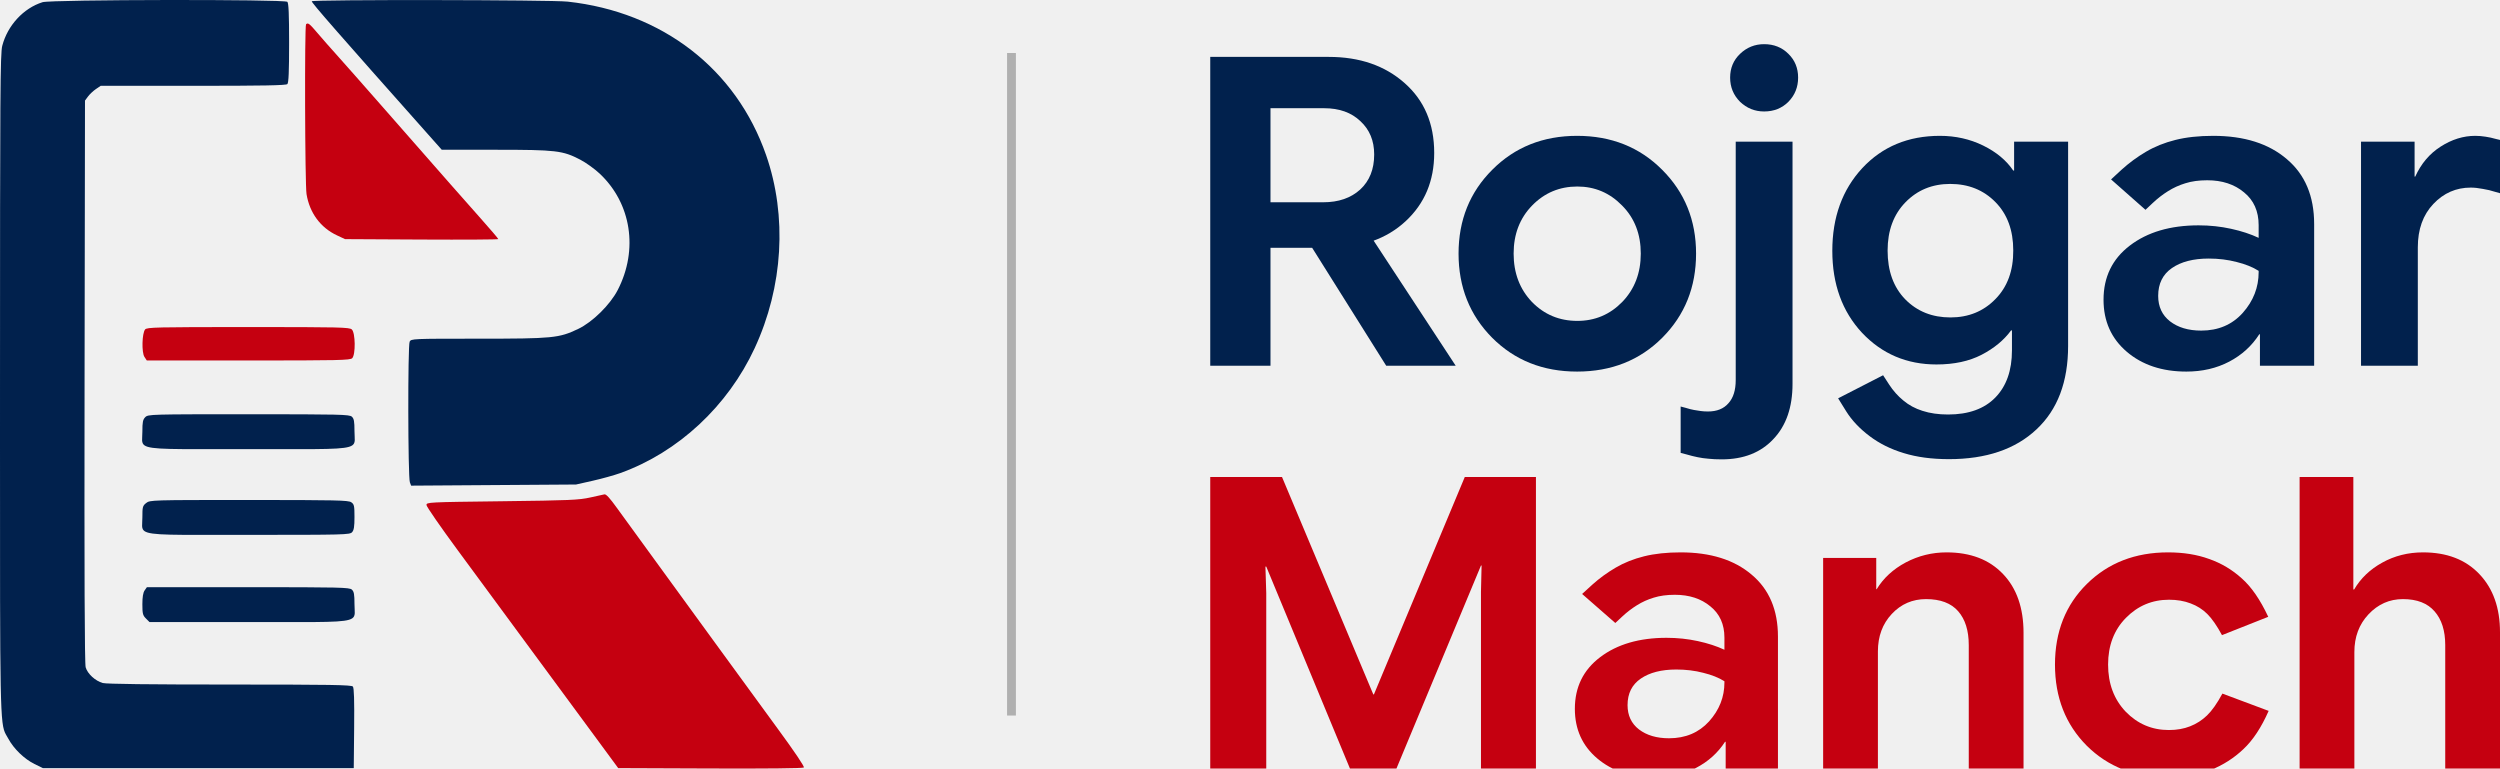
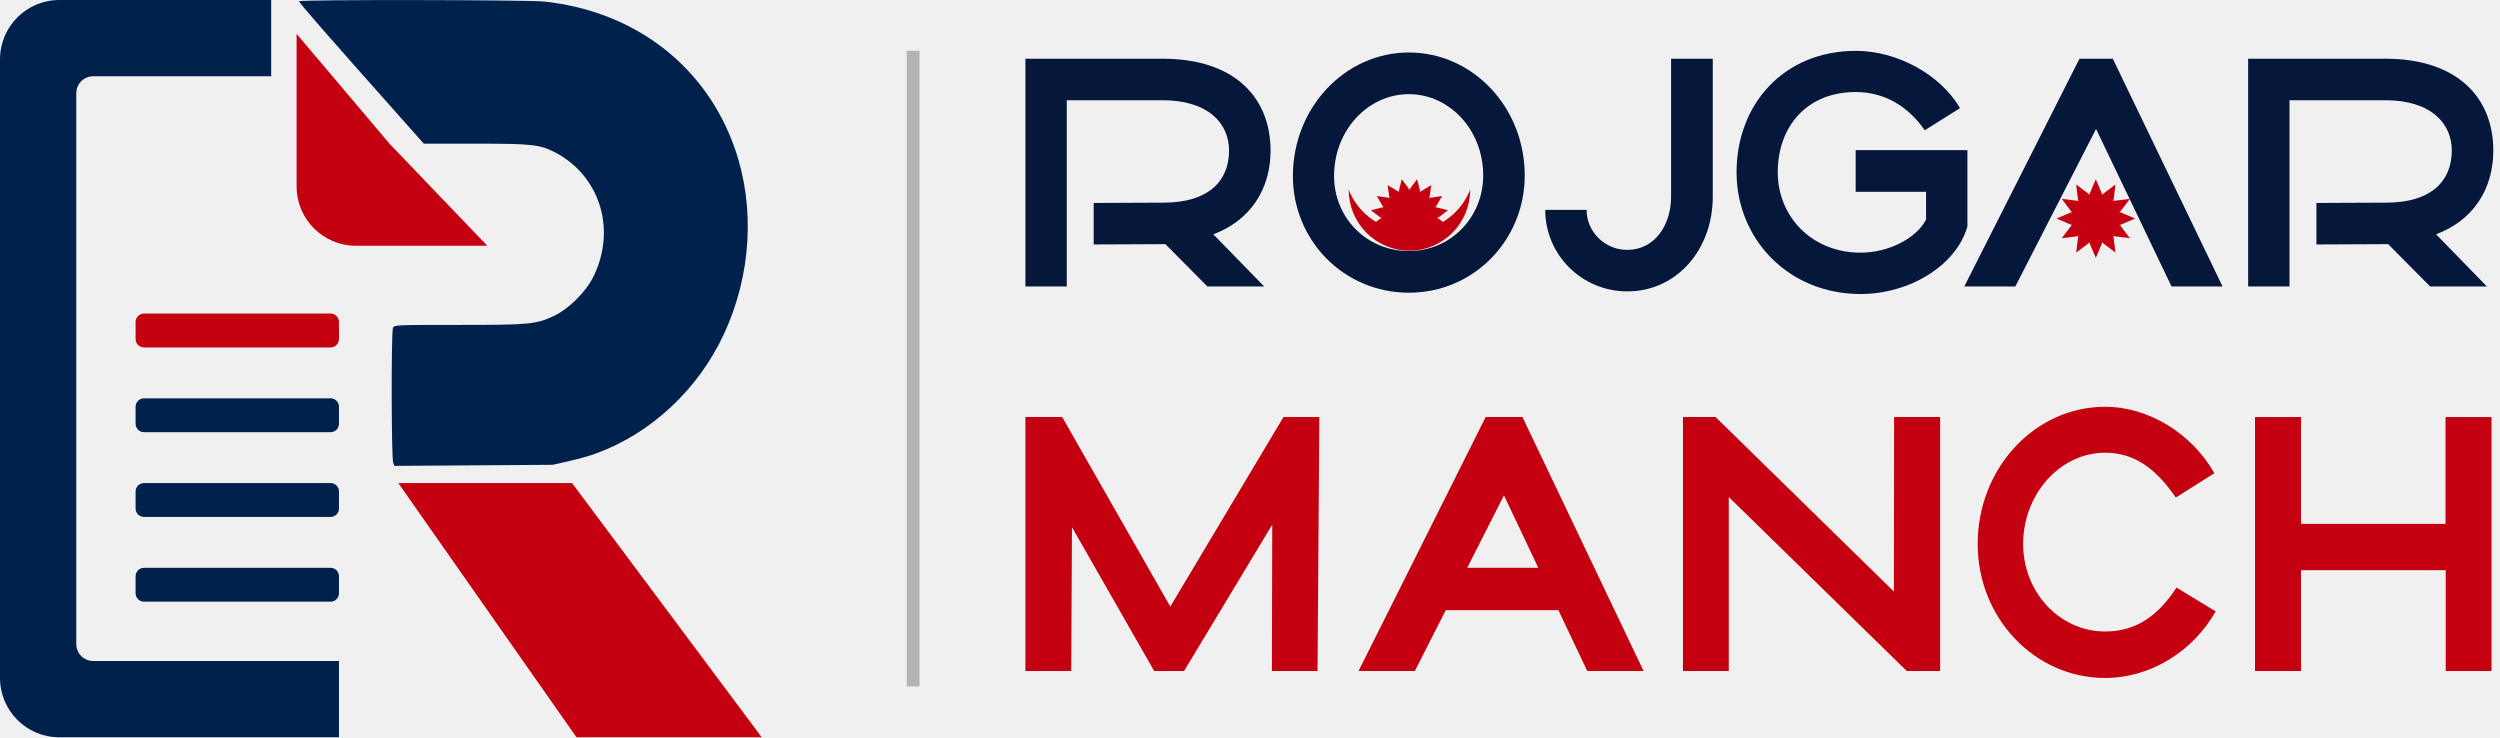
- <svg xmlns="http://www.w3.org/2000/svg" width="283" height="87" viewBox="0 0 283 87" fill="none">
-   <g clip-path="url(#clip0_746_66)">
-     <path d="M66.851 56.307C65.516 56.604 64.528 56.647 56.819 56.741C48.407 56.844 48.268 56.851 48.28 57.175C48.286 57.356 49.873 59.651 51.806 62.275C53.739 64.898 56.874 69.155 58.773 71.734C60.671 74.312 63.098 77.607 64.167 79.054C65.235 80.502 66.98 82.871 68.045 84.318L69.981 86.951L80.411 86.993C86.683 87.018 90.903 86.974 90.995 86.882C91.089 86.788 89.952 85.1 88.031 82.481C86.316 80.144 83.112 75.752 80.91 72.721C78.709 69.69 75.502 65.285 73.786 62.933C72.07 60.58 70.293 58.137 69.839 57.504C69.036 56.385 68.611 55.922 68.423 55.96C68.372 55.97 67.665 56.126 66.851 56.307Z" fill="#C50010" />
-     <path d="M34.645 2.751C34.469 2.927 34.52 20.873 34.699 21.971C35.046 24.095 36.276 25.765 38.134 26.637L39.058 27.07L47.733 27.117C52.504 27.143 56.408 27.119 56.408 27.065C56.408 27.011 55.501 25.947 54.393 24.702C52.308 22.358 51.095 20.98 43.672 12.512C41.253 9.752 38.738 6.902 38.083 6.178C37.428 5.454 36.468 4.362 35.95 3.752C35.022 2.657 34.862 2.534 34.645 2.751Z" fill="#C50010" />
-     <path d="M16.427 37.293C16.075 37.718 16.02 39.894 16.349 40.397L16.618 40.807H28.114C38.346 40.807 39.639 40.778 39.869 40.548C40.268 40.149 40.236 37.666 39.826 37.295C39.553 37.047 38.5 37.023 28.088 37.023C17.692 37.023 16.63 37.047 16.427 37.293Z" fill="#C50010" />
-     <path fill-rule="evenodd" clip-rule="evenodd" d="M4.817 0.248C2.662 0.921 0.857 2.875 0.256 5.184C0.029 6.057 0.001 10.29 0.001 43.521C0.001 45.851 0.001 48.039 0 50.095V50.14V50.182V50.222V50.26V50.296V50.33C-0.003 80.35 -0.003 81.93 0.665 83.141C0.703 83.208 0.742 83.274 0.783 83.344C0.836 83.433 0.892 83.528 0.952 83.638C1.565 84.771 2.759 85.923 3.899 86.483L4.852 86.951H22.448H40.045L40.089 82.447C40.12 79.261 40.078 77.877 39.945 77.717C39.789 77.529 37.459 77.491 26.005 77.49C16.916 77.49 12.042 77.431 11.631 77.317C10.791 77.083 9.91 76.275 9.698 75.543C9.578 75.127 9.54 65.125 9.573 43.163L9.621 11.384L9.965 10.92C10.155 10.664 10.554 10.289 10.853 10.085L11.397 9.715H21.864C29.787 9.715 32.38 9.667 32.529 9.518C32.673 9.374 32.727 8.11 32.727 4.862C32.727 1.614 32.673 0.35 32.529 0.207C32.229 -0.094 5.784 -0.055 4.817 0.248ZM35.293 0.145C35.222 0.261 38.268 3.748 48.29 15.02L50.008 16.953H56.095C62.96 16.953 63.698 17.04 65.694 18.08C66.325 18.408 67.305 19.112 67.873 19.644C71.463 23.003 72.283 28.263 69.927 32.828C69.063 34.502 67.072 36.463 65.453 37.234C63.268 38.275 62.609 38.339 54.118 38.339C46.671 38.339 46.549 38.344 46.373 38.675C46.154 39.084 46.176 54.011 46.397 54.595L46.541 54.976L55.873 54.911L65.206 54.847L67.097 54.421C68.137 54.187 69.543 53.795 70.222 53.551C76.776 51.191 82.379 45.982 85.426 39.416C88.655 32.457 89.128 24.471 86.722 17.554C83.336 7.824 74.982 1.362 64.267 0.185C62.362 -0.025 35.421 -0.061 35.293 0.145ZM16.446 47.222C16.172 47.496 16.117 47.771 16.117 48.867C16.117 49.06 16.107 49.234 16.098 49.392C16.078 49.737 16.063 50.001 16.168 50.203C16.508 50.858 18.113 50.855 24.933 50.845H24.937H24.941H24.945C25.899 50.843 26.954 50.841 28.122 50.841C29.314 50.841 30.389 50.843 31.358 50.845H31.361C38.115 50.856 39.727 50.858 40.074 50.197C40.183 49.99 40.167 49.717 40.147 49.358C40.138 49.194 40.127 49.013 40.127 48.811C40.127 47.69 40.072 47.388 39.826 47.166C39.553 46.918 38.504 46.893 28.15 46.893C16.994 46.893 16.768 46.9 16.446 47.222ZM16.55 56.94C16.147 57.257 16.117 57.372 16.117 58.585C16.117 58.777 16.107 58.95 16.098 59.106C16.078 59.447 16.064 59.709 16.167 59.909C16.506 60.563 18.113 60.561 24.98 60.55C25.94 60.549 27.002 60.547 28.179 60.547C39.018 60.547 39.596 60.532 39.855 60.246C40.064 60.016 40.127 59.616 40.127 58.529C40.127 57.251 40.091 57.086 39.761 56.855C39.44 56.63 38.066 56.599 28.19 56.599C17.102 56.599 16.979 56.603 16.55 56.94ZM16.373 66.835C16.198 67.085 16.117 67.581 16.117 68.405C16.117 69.465 16.166 69.659 16.521 70.014L16.924 70.418H28.197C29.38 70.418 30.447 70.419 31.409 70.421C38.12 70.432 39.726 70.435 40.073 69.775C40.183 69.567 40.167 69.293 40.147 68.934C40.137 68.77 40.127 68.588 40.127 68.387C40.127 67.266 40.072 66.964 39.826 66.742C39.553 66.494 38.499 66.469 28.077 66.469H16.629L16.373 66.835Z" fill="#01214D" />
-     <line x1="114.5" y1="6" x2="114.5" y2="81" stroke="#B0B0B0" />
-     <path d="M137 41.404V6.441H150.419C153.909 6.441 156.767 7.425 158.991 9.395C161.232 11.364 162.352 14.001 162.352 17.305V17.33C162.352 20.471 161.272 23.043 159.113 25.045C156.954 27.047 154.096 28.048 150.541 28.048H139.971V22.897H149.786C151.523 22.897 152.919 22.416 153.974 21.456C155.03 20.48 155.557 19.161 155.557 17.501V17.476C155.557 15.93 155.038 14.677 153.999 13.716C152.976 12.74 151.612 12.251 149.907 12.251H143.819V41.404H137ZM156.921 41.404L146.985 25.582L154.12 25.143L164.787 41.404H156.921Z" fill="#01214D" />
-     <path d="M178.527 42.063C174.663 42.063 171.457 40.785 168.908 38.23C166.375 35.674 165.108 32.5 165.108 28.707C165.108 24.915 166.383 21.749 168.932 19.21C171.481 16.654 174.679 15.377 178.527 15.377C182.391 15.377 185.598 16.654 188.147 19.21C190.712 21.765 191.995 24.931 191.995 28.707C191.995 32.5 190.72 35.674 188.171 38.23C185.622 40.785 182.407 42.063 178.527 42.063ZM178.552 36.325C180.549 36.325 182.245 35.609 183.641 34.177C185.038 32.728 185.736 30.905 185.736 28.707C185.736 26.494 185.03 24.679 183.617 23.263C182.221 21.831 180.532 21.114 178.552 21.114C176.538 21.114 174.834 21.831 173.437 23.263C172.041 24.695 171.343 26.51 171.343 28.707C171.343 30.905 172.033 32.728 173.413 34.177C174.809 35.609 176.522 36.325 178.552 36.325Z" fill="#01214D" />
-     <path d="M194.901 52C194.317 52 193.814 51.976 193.392 51.927C192.969 51.894 192.564 51.837 192.174 51.756C191.768 51.675 191.346 51.569 190.907 51.438C190.469 51.325 190.25 51.267 190.25 51.267V46.018C190.25 46.018 190.437 46.067 190.81 46.165C191.167 46.279 191.484 46.36 191.76 46.409C192.02 46.458 192.279 46.498 192.539 46.531C192.783 46.563 193.051 46.58 193.343 46.58C194.349 46.58 195.121 46.27 195.656 45.652C196.208 45.05 196.484 44.171 196.484 43.015V16.036H202.914V43.455C202.914 46.108 202.191 48.191 200.746 49.705C199.318 51.235 197.369 52 194.901 52ZM199.699 12.618C198.644 12.618 197.735 12.251 196.971 11.519C196.225 10.77 195.851 9.859 195.851 8.784C195.851 7.71 196.225 6.815 196.971 6.099C197.735 5.366 198.644 5 199.699 5C200.803 5 201.72 5.366 202.451 6.099C203.182 6.815 203.547 7.71 203.547 8.784C203.547 9.859 203.182 10.77 202.451 11.519C201.72 12.251 200.803 12.618 199.699 12.618Z" fill="#01214D" />
-     <path d="M220.618 51.976C218.686 51.976 216.981 51.748 215.504 51.292C214.042 50.852 212.752 50.209 211.631 49.363C210.511 48.517 209.635 47.589 209.001 46.58C208.384 45.587 208.076 45.09 208.076 45.09L213.166 42.478C213.166 42.478 213.393 42.828 213.848 43.528C214.302 44.228 214.838 44.83 215.455 45.334C216.072 45.855 216.794 46.246 217.622 46.507C218.467 46.783 219.433 46.922 220.52 46.922C222.842 46.922 224.628 46.279 225.878 44.993C227.128 43.707 227.753 41.933 227.753 39.67V37.4H227.656C226.844 38.506 225.732 39.426 224.32 40.158C222.907 40.891 221.202 41.257 219.205 41.257C215.845 41.257 213.036 40.061 210.779 37.668C208.539 35.259 207.418 32.166 207.418 28.39C207.418 24.598 208.547 21.48 210.803 19.039C213.076 16.597 216.007 15.377 219.595 15.377C221.365 15.377 222.996 15.743 224.49 16.475C225.984 17.208 227.12 18.152 227.9 19.308H229.458L227.997 21.041V16.036H234.11V39.157C234.11 43.227 232.916 46.376 230.53 48.606C228.143 50.852 224.839 51.976 220.618 51.976ZM220.788 35.934C222.834 35.934 224.531 35.243 225.878 33.859C227.242 32.476 227.916 30.636 227.9 28.341C227.9 26.062 227.226 24.239 225.878 22.872C224.531 21.505 222.826 20.821 220.764 20.821C218.735 20.821 217.046 21.513 215.699 22.897C214.351 24.28 213.677 26.103 213.677 28.366C213.677 30.677 214.343 32.516 215.674 33.884C217.022 35.251 218.726 35.934 220.788 35.934Z" fill="#01214D" />
-     <path d="M247.496 42.063C244.752 42.063 242.504 41.314 240.75 39.817C238.997 38.319 238.12 36.358 238.12 33.932C238.12 31.361 239.11 29.318 241.091 27.804C243.088 26.274 245.686 25.509 248.884 25.509C250.151 25.509 251.376 25.639 252.562 25.9C253.747 26.16 254.786 26.502 255.679 26.925V25.485C255.679 23.906 255.127 22.669 254.023 21.773C252.935 20.862 251.547 20.406 249.858 20.406C248.917 20.406 248.089 20.52 247.374 20.748C246.676 20.96 246.019 21.261 245.402 21.651C244.801 22.026 244.225 22.473 243.673 22.994C243.137 23.499 242.869 23.751 242.869 23.751L238.972 20.309C238.972 20.309 239.378 19.934 240.19 19.186C241.018 18.437 241.927 17.769 242.918 17.183C243.908 16.597 245.02 16.15 246.254 15.841C247.488 15.531 248.917 15.377 250.54 15.377C254.047 15.377 256.823 16.256 258.869 18.014C260.931 19.755 261.962 22.205 261.962 25.363V41.404H255.825V36.081L257.237 37.839H255.752C254.908 39.157 253.771 40.191 252.342 40.94C250.914 41.688 249.298 42.063 247.496 42.063ZM249.176 37.424C251.109 37.424 252.675 36.757 253.877 35.422C255.078 34.071 255.679 32.533 255.679 30.807V30.661C255.013 30.238 254.185 29.904 253.195 29.66C252.204 29.399 251.149 29.269 250.029 29.269C248.292 29.269 246.904 29.627 245.864 30.343C244.825 31.06 244.306 32.109 244.306 33.493C244.306 34.714 244.752 35.674 245.645 36.374C246.554 37.074 247.732 37.424 249.176 37.424Z" fill="#01214D" />
-     <path d="M267.268 41.404V16.036H273.332V20.65L272.747 19.991H273.405C274.07 18.526 275.028 17.395 276.278 16.597C277.545 15.784 278.852 15.377 280.199 15.377C280.573 15.377 280.962 15.409 281.368 15.474C281.79 15.539 282.164 15.621 282.489 15.718C282.83 15.8 283 15.841 283 15.841V21.871C283 21.871 282.797 21.814 282.391 21.7C282.002 21.57 281.555 21.464 281.052 21.383C280.548 21.285 280.094 21.236 279.688 21.236C278.032 21.236 276.619 21.855 275.45 23.092C274.281 24.329 273.697 25.965 273.697 28V41.404H267.268Z" fill="#01214D" />
-     <path d="M137 87.371V54H145.125L155.457 78.609H155.528L165.813 54H173.868V87.371H167.645V67.027L167.715 64.021H167.645L157.923 87.371H152.968L143.34 64.137H143.246L143.34 67.143V87.371H137Z" fill="#C50010" />
-     <path d="M187.315 88C184.669 88 182.501 87.285 180.81 85.856C179.12 84.427 178.274 82.555 178.274 80.24C178.274 77.785 179.229 75.835 181.139 74.391C183.065 72.93 185.569 72.2 188.653 72.2C189.875 72.2 191.057 72.324 192.199 72.573C193.342 72.822 194.344 73.148 195.205 73.552V72.177C195.205 70.67 194.673 69.489 193.608 68.635C192.559 67.765 191.221 67.33 189.593 67.33C188.685 67.33 187.886 67.438 187.198 67.656C186.524 67.858 185.89 68.145 185.295 68.518C184.716 68.876 184.16 69.303 183.628 69.8C183.112 70.281 182.853 70.522 182.853 70.522L179.096 67.237C179.096 67.237 179.487 66.879 180.27 66.165C181.069 65.45 181.945 64.813 182.9 64.254C183.855 63.694 184.928 63.267 186.117 62.972C187.307 62.677 188.685 62.529 190.25 62.529C193.632 62.529 196.309 63.368 198.281 65.046C200.269 66.708 201.264 69.046 201.264 72.06V87.371H195.346V82.291L196.708 83.969H195.276C194.461 85.227 193.366 86.213 191.988 86.928C190.61 87.643 189.053 88 187.315 88ZM188.935 83.572C190.798 83.572 192.309 82.935 193.467 81.661C194.626 80.372 195.205 78.904 195.205 77.257V77.117C194.563 76.713 193.765 76.395 192.81 76.162C191.855 75.913 190.837 75.789 189.757 75.789C188.082 75.789 186.744 76.131 185.742 76.814C184.74 77.498 184.239 78.5 184.239 79.82C184.239 80.986 184.669 81.902 185.53 82.57C186.407 83.238 187.542 83.572 188.935 83.572Z" fill="#C50010" />
-     <path d="M206.379 87.371V63.158H212.391V67.586L211.663 66.701H212.438C213.205 65.442 214.301 64.432 215.726 63.671C217.166 62.91 218.708 62.529 220.352 62.529C223.06 62.529 225.189 63.345 226.739 64.976C228.289 66.592 229.064 68.813 229.064 71.641V87.371H222.864V73.016C222.864 71.385 222.465 70.111 221.667 69.194C220.868 68.277 219.655 67.819 218.027 67.819C216.493 67.819 215.201 68.378 214.152 69.497C213.103 70.615 212.579 72.029 212.579 73.738V87.371H206.379Z" fill="#C50010" />
-     <path d="M245.399 88C241.689 88 238.628 86.804 236.217 84.411C233.822 82.003 232.624 78.943 232.624 75.23C232.624 71.517 233.83 68.472 236.241 66.095C238.652 63.718 241.712 62.529 245.422 62.529C247.16 62.529 248.71 62.778 250.072 63.275C251.45 63.757 252.679 64.487 253.759 65.465C254.855 66.429 255.857 67.881 256.765 69.823L251.528 71.897C250.949 70.825 250.393 70.025 249.861 69.497C249.328 68.969 248.702 68.573 247.982 68.308C247.262 68.029 246.448 67.889 245.54 67.889C243.63 67.889 242.002 68.573 240.656 69.94C239.309 71.307 238.636 73.07 238.636 75.23C238.636 77.389 239.301 79.168 240.632 80.566C241.978 81.949 243.606 82.64 245.516 82.64C246.409 82.64 247.207 82.5 247.912 82.221C248.632 81.941 249.274 81.529 249.837 80.986C250.401 80.442 250.98 79.618 251.575 78.515L256.811 80.473C255.982 82.353 255.027 83.798 253.947 84.807C252.882 85.817 251.653 86.602 250.26 87.161C248.867 87.72 247.246 88 245.399 88Z" fill="#C50010" />
-     <path d="M260.316 87.371V54H266.398V66.724H266.492C267.228 65.465 268.284 64.456 269.662 63.694C271.055 62.917 272.597 62.529 274.288 62.529C276.996 62.529 279.125 63.352 280.675 64.999C282.225 66.631 283 68.821 283 71.571V87.371H276.801V73.016C276.801 71.4 276.401 70.134 275.603 69.217C274.805 68.285 273.607 67.819 272.01 67.819C270.492 67.819 269.192 68.394 268.112 69.543C267.048 70.678 266.515 72.099 266.515 73.808V87.371H260.316Z" fill="#C50010" />
+ <svg xmlns="http://www.w3.org/2000/svg" width="295" height="87" viewBox="0 0 295 87" fill="none">
+   <g clip-path="url(#clip0_753_2)">
+     <line x1="107.75" y1="6" x2="107.75" y2="81" stroke="#B3B3B3" stroke-width="1.5" />
+     <path d="M125.879 33.803H121V6.929H137.186C145.686 6.929 149.926 11.518 149.926 17.772C149.926 22.283 147.584 26.001 143.169 27.646L149.171 33.803H142.472L137.516 28.808L129.054 28.847V23.948L137.399 23.91C142.511 23.89 145.028 21.431 145.028 17.772C145.028 14.558 142.588 11.828 137.186 11.828H125.879V33.803Z" fill="#05173B" />
+     <path d="M166.248 34.539C158.542 34.539 152.56 28.343 152.56 20.773C152.56 12.699 158.717 6.194 166.248 6.194C173.761 6.194 179.918 12.622 179.918 20.715C179.918 28.305 173.935 34.539 166.248 34.539ZM166.248 29.621C171.224 29.621 175.019 25.594 175.019 20.715C175.019 15.313 171.031 11.111 166.248 11.111C161.427 11.111 157.419 15.352 157.419 20.773C157.419 25.652 161.214 29.621 166.248 29.621Z" fill="#05173B" />
+     <path d="M192.019 34.384C186.675 34.384 182.338 30.086 182.338 24.762H187.217C187.217 27.375 189.386 29.486 192.019 29.486C195.136 29.486 197.188 26.717 197.188 23.193V6.929H202.106V23.232C202.106 29.408 197.885 34.384 192.019 34.384Z" fill="#05173B" />
+     <path d="M219.551 34.694C211.032 34.694 204.914 28.208 204.914 20.328C204.914 12.351 210.432 6 219.009 6C223.733 6 228.884 8.672 231.284 12.757L227.122 15.371C225.011 12.331 222.146 10.86 218.97 10.86C213.123 10.86 209.773 15.023 209.773 20.328C209.773 25.517 213.762 29.815 219.551 29.815C222.862 29.815 226.154 28.111 227.276 25.904V22.632H218.97V17.714H232.156V26.717C230.839 31.364 225.282 34.694 219.551 34.694Z" fill="#05173B" />
+     <path d="M237.809 33.803H231.788L245.38 6.929H249.31L262.263 33.803H256.242L247.335 15.216L237.809 33.803Z" fill="#05173B" />
+     <path d="M270.163 33.803H265.284V6.929H281.47C289.97 6.929 294.21 11.518 294.21 17.772C294.21 22.283 291.867 26.001 287.453 27.646L293.455 33.803H286.756L281.799 28.808L273.338 28.847V23.948L281.683 23.91C286.794 23.89 289.311 21.431 289.311 17.772C289.311 14.558 286.872 11.828 281.47 11.828H270.163V33.803Z" fill="#05173B" />
+     <path d="M166.314 29.085C168.157 29.085 169.651 27.581 169.651 25.725C169.651 23.869 168.157 22.365 166.314 22.365C164.471 22.365 162.977 23.869 162.977 25.725C162.977 27.581 164.471 29.085 166.314 29.085Z" fill="#C50010" />
+     <path d="M167.591 22.621L167.218 21.148L166.314 22.365" fill="#C50010" />
+     <path d="M168.674 23.349L168.889 21.845L167.591 22.621" fill="#C50010" />
+     <path d="M169.397 24.439L170.167 23.133L168.674 23.349" fill="#C50010" />
+     <path d="M169.651 25.725L170.859 24.815L169.397 24.439" fill="#C50010" />
+     <path d="M169.397 27.011L170.859 26.635L169.651 25.725" fill="#C50010" />
+     <path d="M168.674 28.101L170.167 28.317L169.397 27.011" fill="#C50010" />
+     <path d="M165.037 22.621L165.41 21.148L166.314 22.365" fill="#C50010" />
+     <path d="M163.954 23.349L163.739 21.845L165.037 22.621" fill="#C50010" />
+     <path d="M163.231 24.439L162.46 23.133L163.954 23.349" fill="#C50010" />
+     <path d="M162.977 25.725L161.768 24.815L163.231 24.439" fill="#C50010" />
+     <path d="M163.231 27.011L161.768 26.635L162.977 25.725" fill="#C50010" />
+     <path d="M163.954 28.101L162.46 28.317L163.231 27.011" fill="#C50010" />
+     <path d="M159.143 22.365C159.709 23.815 160.696 25.06 161.975 25.938C163.254 26.816 164.766 27.285 166.314 27.285C167.862 27.285 169.374 26.816 170.653 25.938C171.932 25.06 172.919 23.815 173.485 22.365C173.485 24.28 172.73 26.116 171.385 27.47C170.04 28.824 168.216 29.585 166.314 29.585C164.412 29.585 162.588 28.824 161.243 27.47C159.898 26.116 159.143 24.28 159.143 22.365Z" fill="#C50010" />
+     <path d="M247.307 28.731C248.932 28.731 250.25 27.414 250.25 25.788C250.25 24.163 248.932 22.846 247.307 22.846C245.681 22.846 244.364 24.163 244.364 25.788C244.364 27.414 245.681 28.731 247.307 28.731Z" fill="#C50010" />
+     <path d="M248.068 28.631L247.307 30.429L246.545 28.631" fill="#C50010" />
+     <path d="M246.545 22.946L247.307 21.148L248.068 22.946" fill="#C50010" />
+     <path d="M244.464 26.55L242.667 25.788L244.464 25.027" fill="#C50010" />
+     <path d="M250.149 25.027L251.947 25.788L250.149 26.55" fill="#C50010" />
+     <path d="M246.545 28.631L244.987 29.807L245.226 27.869" fill="#C50010" />
+     <path d="M248.068 22.946L249.627 21.77L249.388 23.708" fill="#C50010" />
+     <path d="M244.464 25.027L243.288 23.468L245.226 23.708" fill="#C50010" />
+     <path d="M250.149 26.55L251.325 28.109L249.388 27.869" fill="#C50010" />
+     <path d="M245.226 27.869L243.288 28.109L244.464 26.55" fill="#C50010" />
+     <path d="M249.388 23.708L251.325 23.468L250.149 25.027" fill="#C50010" />
+     <path d="M245.226 23.708L244.987 21.77L246.545 22.946" fill="#C50010" />
+     <path d="M249.388 27.869L249.627 29.807L248.068 28.631" fill="#C50010" />
+     <path fill-rule="evenodd" clip-rule="evenodd" d="M35.293 0.145C35.222 0.261 38.268 3.748 48.29 15.02L50.008 16.953H56.095C62.96 16.953 63.698 17.04 65.694 18.08C66.325 18.408 67.305 19.112 67.873 19.644C71.463 23.003 72.283 28.263 69.927 32.828C69.063 34.502 67.072 36.463 65.453 37.234C63.268 38.275 62.609 38.339 54.118 38.339C46.671 38.339 46.55 38.344 46.373 38.675C46.154 39.084 46.176 54.011 46.397 54.595L46.541 54.976L55.874 54.911L65.206 54.847L67.097 54.421C68.137 54.187 69.543 53.795 70.222 53.551C76.776 51.191 82.379 45.982 85.426 39.416C88.655 32.457 89.128 24.471 86.722 17.554C83.336 7.824 74.982 1.362 64.267 0.185C62.362 -0.025 35.421 -0.061 35.293 0.145Z" fill="#01214D" />
+     <rect x="16" y="37" width="24" height="4" rx="1" fill="#C50010" />
+     <rect x="16" y="47" width="24" height="4" rx="1" fill="#01214D" />
+     <rect x="16" y="57" width="24" height="4" rx="1" fill="#01214D" />
+     <rect x="16" y="67" width="24" height="4" rx="1" fill="#01214D" />
+     <path d="M35 4L46 17L57.5 29H42C38.134 29 35 25.866 35 22V4Z" fill="#C50010" />
+     <path d="M32 0V9H11C9.895 9 9 9.895 9 11V76C9 77.105 9.895 78 11 78H40V87H7C3.134 87 0 83.866 0 80V7C2.57711e-07 3.134 3.134 0 7 0H32Z" fill="#01214D" />
+     <path d="M47 57L67.5 57L90.186 87.401L68.306 87.401L47 57Z" fill="#C50010" />
+     <path d="M126.406 79.18H121V49.209H125.338L138.095 71.579L151.451 49.209H155.682L155.469 79.18H150.083L150.126 61.906L139.719 79.18H136.194L126.492 62.208L126.406 79.18Z" fill="#C50010" />
+     <path d="M166.953 79.18H160.307L175.309 49.209H179.647L193.943 79.18H187.297L177.467 58.451L166.953 79.18Z" fill="#C50010" />
+     <path d="M203.995 79.18H198.589V49.209H202.436L223.484 69.808L223.506 49.209H228.933V79.18H225.001L203.995 58.645V79.18Z" fill="#C50010" />
+     <path d="M248.41 80C240.097 80 233.366 72.939 233.366 64.194C233.366 55.255 240.097 48 248.41 48C253.517 48 258.625 51.131 261.296 55.838L256.744 58.71C254.351 55.212 251.786 53.42 248.41 53.42C243.111 53.42 238.73 58.278 238.73 64.194C238.73 69.938 243.089 74.516 248.41 74.516C251.957 74.516 254.586 72.766 256.83 69.333L261.445 72.14C258.753 76.912 253.71 80 248.41 80Z" fill="#C50010" />
+     <path d="M271.52 79.18H266.092V49.209H271.52V61.819H288.572V49.209H294V79.18H288.594V67.282H271.52V79.18Z" fill="#C50010" />
+     <path d="M170 72V67H185V72H170Z" fill="#C50010" />
  </g>
  <defs>
-     <clipPath id="clip0_746_66">
-       <rect width="283" height="87" fill="white" />
+     <clipPath id="clip0_753_2">
+       <rect width="295" height="87" fill="white" />
    </clipPath>
  </defs>
</svg>
